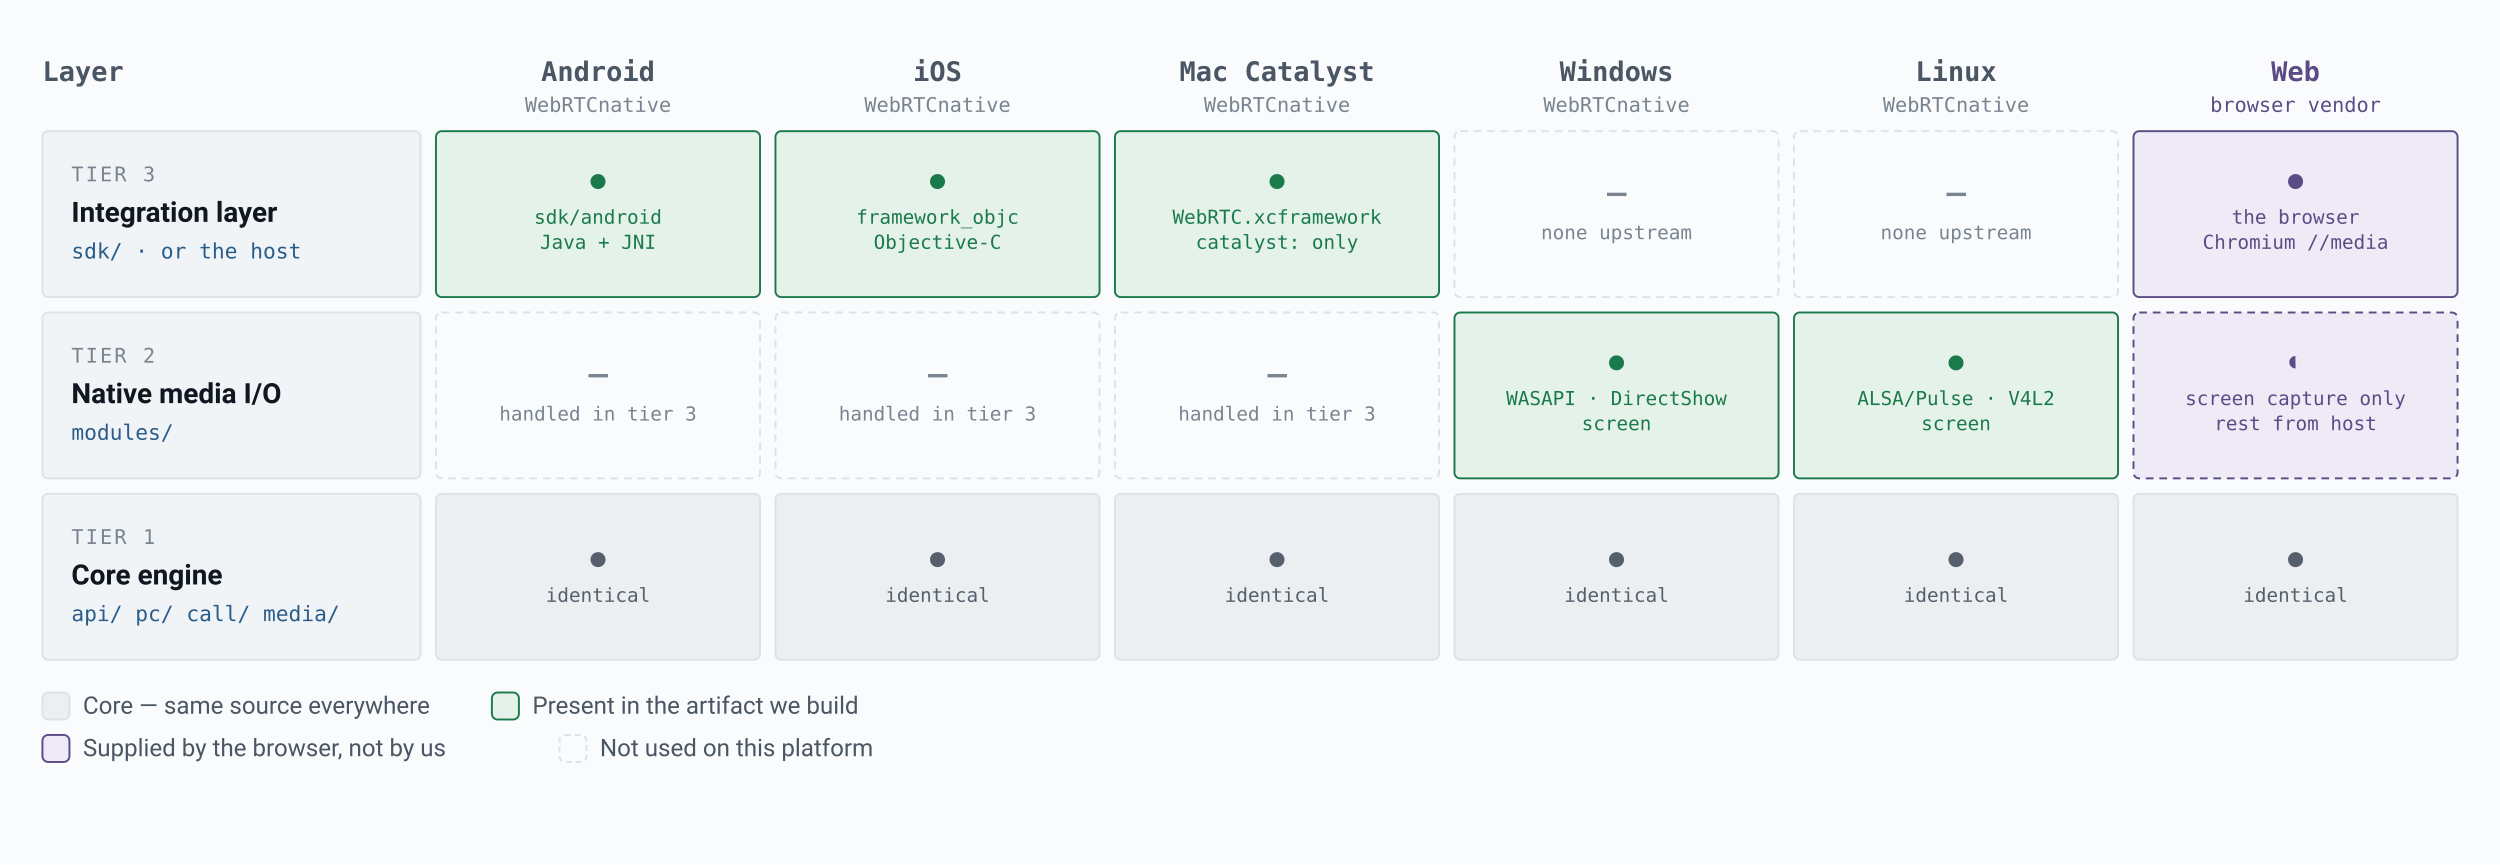
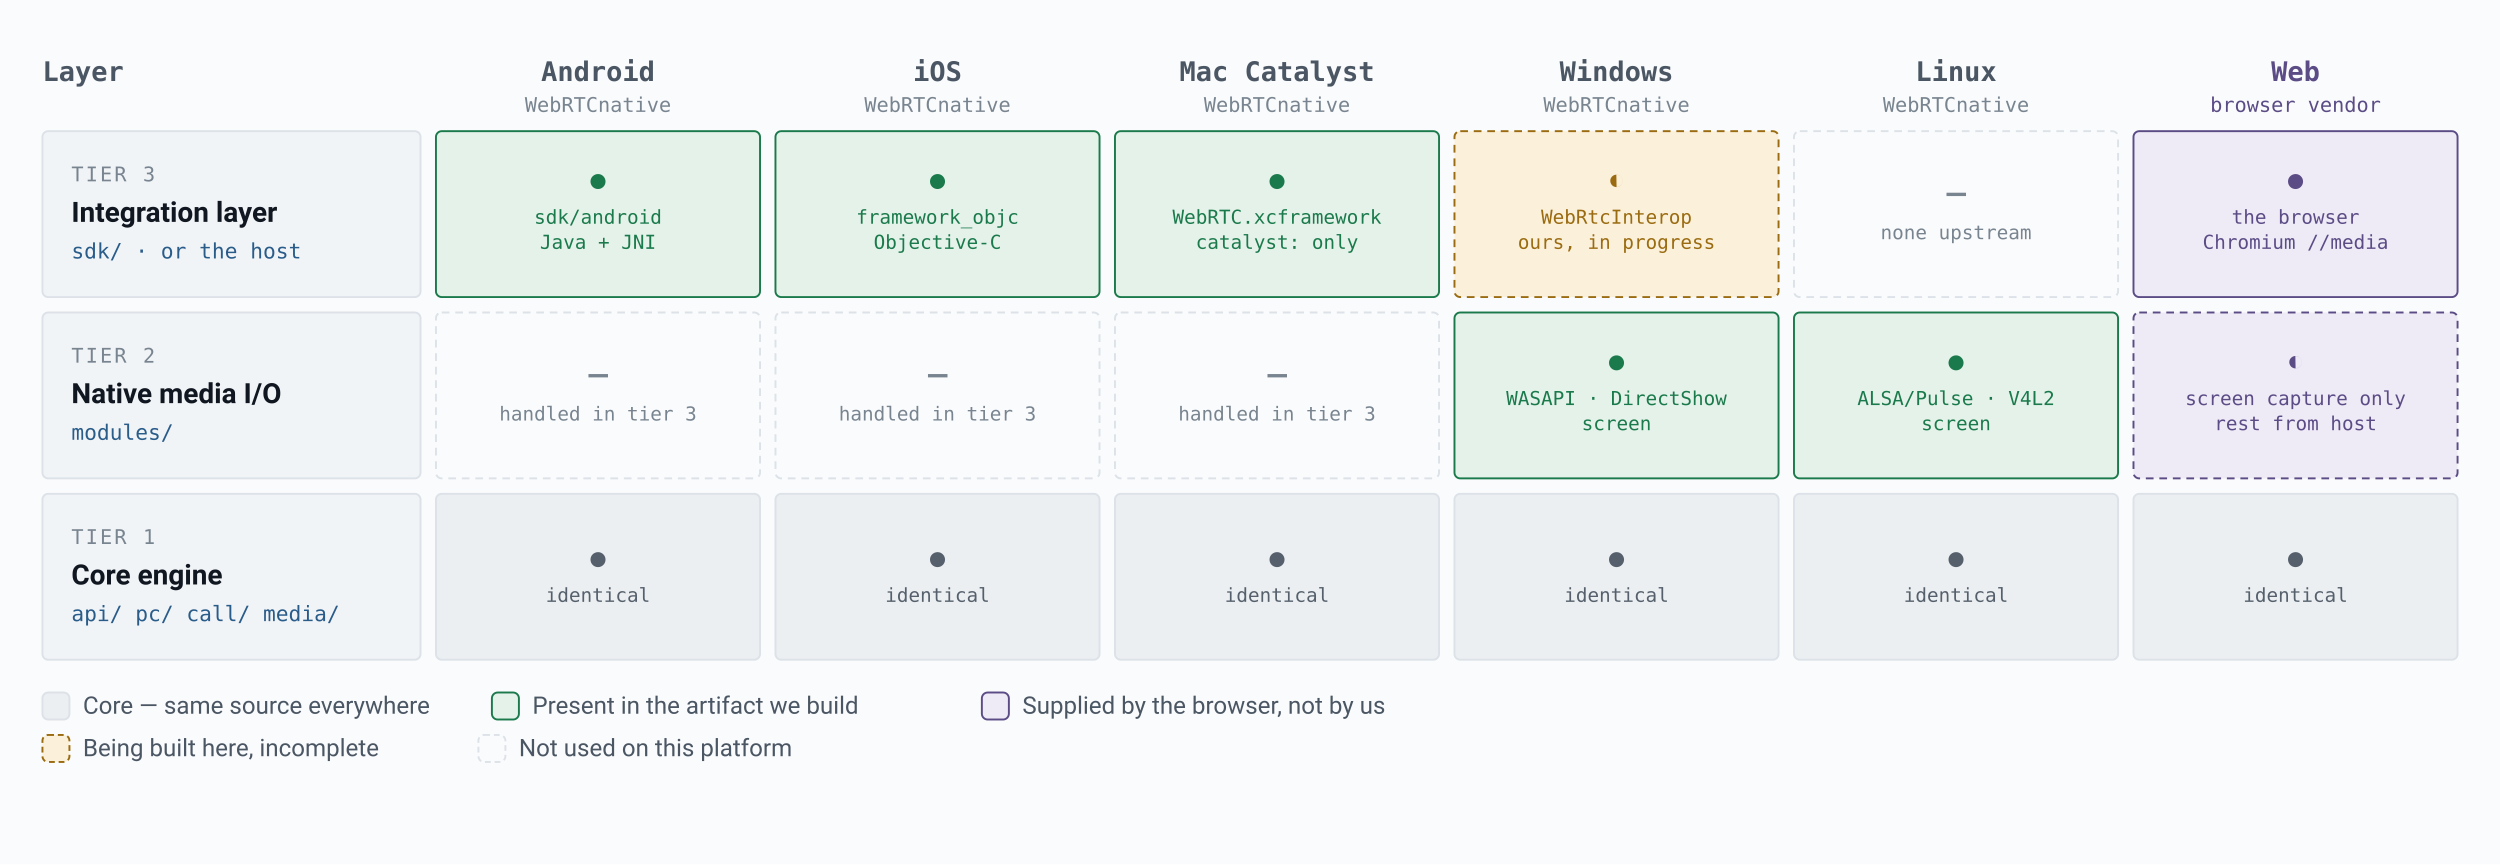
<svg xmlns="http://www.w3.org/2000/svg" width="1296" height="448" viewBox="0 0 1296 448" role="img" aria-label="Which WebRTC layers each platform receives">
  <rect width="1296" height="448" fill="#FAFBFC" />
  <text x="310.0" y="42" fill="#4A5663" font-family="ui-monospace,'Cascadia Code',Consolas,'DejaVu Sans Mono',monospace" font-size="14" font-weight="600" text-anchor="middle">Android</text>
  <text x="310.0" y="58" fill="#78848F" font-family="ui-monospace,'Cascadia Code',Consolas,'DejaVu Sans Mono',monospace" font-size="10.5" font-weight="400" text-anchor="middle">WebRTCnative</text>
  <text x="486.0" y="42" fill="#4A5663" font-family="ui-monospace,'Cascadia Code',Consolas,'DejaVu Sans Mono',monospace" font-size="14" font-weight="600" text-anchor="middle">iOS</text>
  <text x="486.0" y="58" fill="#78848F" font-family="ui-monospace,'Cascadia Code',Consolas,'DejaVu Sans Mono',monospace" font-size="10.5" font-weight="400" text-anchor="middle">WebRTCnative</text>
  <text x="662.0" y="42" fill="#4A5663" font-family="ui-monospace,'Cascadia Code',Consolas,'DejaVu Sans Mono',monospace" font-size="14" font-weight="600" text-anchor="middle">Mac Catalyst</text>
  <text x="662.0" y="58" fill="#78848F" font-family="ui-monospace,'Cascadia Code',Consolas,'DejaVu Sans Mono',monospace" font-size="10.5" font-weight="400" text-anchor="middle">WebRTCnative</text>
  <text x="838.0" y="42" fill="#4A5663" font-family="ui-monospace,'Cascadia Code',Consolas,'DejaVu Sans Mono',monospace" font-size="14" font-weight="600" text-anchor="middle">Windows</text>
  <text x="838.0" y="58" fill="#78848F" font-family="ui-monospace,'Cascadia Code',Consolas,'DejaVu Sans Mono',monospace" font-size="10.5" font-weight="400" text-anchor="middle">WebRTCnative</text>
  <text x="1014.0" y="42" fill="#4A5663" font-family="ui-monospace,'Cascadia Code',Consolas,'DejaVu Sans Mono',monospace" font-size="14" font-weight="600" text-anchor="middle">Linux</text>
  <text x="1014.0" y="58" fill="#78848F" font-family="ui-monospace,'Cascadia Code',Consolas,'DejaVu Sans Mono',monospace" font-size="10.5" font-weight="400" text-anchor="middle">WebRTCnative</text>
  <text x="1190.0" y="42" fill="#5B4C86" font-family="ui-monospace,'Cascadia Code',Consolas,'DejaVu Sans Mono',monospace" font-size="14" font-weight="600" text-anchor="middle">Web</text>
  <text x="1190.0" y="58" fill="#5B4C86" font-family="ui-monospace,'Cascadia Code',Consolas,'DejaVu Sans Mono',monospace" font-size="10.5" font-weight="400" text-anchor="middle">browser vendor</text>
  <text x="22" y="42" fill="#4A5663" font-family="ui-monospace,'Cascadia Code',Consolas,'DejaVu Sans Mono',monospace" font-size="14" font-weight="600" text-anchor="start">Layer</text>
  <rect x="22" y="68" width="196" height="86" rx="3" fill="#F1F4F7" stroke="#DCE2E8" />
  <text x="37" y="94" fill="#78848F" font-family="ui-monospace,'Cascadia Code',Consolas,'DejaVu Sans Mono',monospace" font-size="10.5" font-weight="400" text-anchor="start" letter-spacing="1.1">TIER 3</text>
  <text x="37" y="115" fill="#101720" font-family="system-ui,-apple-system,'Segoe UI',Roboto,Helvetica,Arial,sans-serif" font-size="14.5" font-weight="600" text-anchor="start">Integration layer</text>
  <text x="37" y="134" fill="#2A5C8A" font-family="ui-monospace,'Cascadia Code',Consolas,'DejaVu Sans Mono',monospace" font-size="11" font-weight="400" text-anchor="start">sdk/ · or the host</text>
  <rect x="226" y="68" width="168" height="86" rx="3" fill="#E4F2EA" stroke="#1B7A4B" />
  <text x="310.0" y="98" fill="#1B7A4B" font-family="system-ui,-apple-system,'Segoe UI',Roboto,Helvetica,Arial,sans-serif" font-size="15" font-weight="700" text-anchor="middle">●</text>
  <text x="310.0" y="116" fill="#1B7A4B" font-family="ui-monospace,'Cascadia Code',Consolas,'DejaVu Sans Mono',monospace" font-size="10" font-weight="400" text-anchor="middle">sdk/android</text>
  <text x="310.0" y="129" fill="#1B7A4B" font-family="ui-monospace,'Cascadia Code',Consolas,'DejaVu Sans Mono',monospace" font-size="10" font-weight="400" text-anchor="middle">Java + JNI</text>
  <rect x="402" y="68" width="168" height="86" rx="3" fill="#E4F2EA" stroke="#1B7A4B" />
  <text x="486.0" y="98" fill="#1B7A4B" font-family="system-ui,-apple-system,'Segoe UI',Roboto,Helvetica,Arial,sans-serif" font-size="15" font-weight="700" text-anchor="middle">●</text>
  <text x="486.0" y="116" fill="#1B7A4B" font-family="ui-monospace,'Cascadia Code',Consolas,'DejaVu Sans Mono',monospace" font-size="10" font-weight="400" text-anchor="middle">framework_objc</text>
  <text x="486.0" y="129" fill="#1B7A4B" font-family="ui-monospace,'Cascadia Code',Consolas,'DejaVu Sans Mono',monospace" font-size="10" font-weight="400" text-anchor="middle">Objective-C</text>
  <rect x="578" y="68" width="168" height="86" rx="3" fill="#E4F2EA" stroke="#1B7A4B" />
  <text x="662.0" y="98" fill="#1B7A4B" font-family="system-ui,-apple-system,'Segoe UI',Roboto,Helvetica,Arial,sans-serif" font-size="15" font-weight="700" text-anchor="middle">●</text>
  <text x="662.0" y="116" fill="#1B7A4B" font-family="ui-monospace,'Cascadia Code',Consolas,'DejaVu Sans Mono',monospace" font-size="10" font-weight="400" text-anchor="middle">WebRTC.xcframework</text>
  <text x="662.0" y="129" fill="#1B7A4B" font-family="ui-monospace,'Cascadia Code',Consolas,'DejaVu Sans Mono',monospace" font-size="10" font-weight="400" text-anchor="middle">catalyst: only</text>
-   <rect x="754" y="68" width="168" height="86" rx="3" fill="none" stroke="#DCE2E8" stroke-dasharray="4 3" />
-   <text x="838.0" y="106" fill="#78848F" font-family="system-ui,-apple-system,'Segoe UI',Roboto,Helvetica,Arial,sans-serif" font-size="15" font-weight="700" text-anchor="middle">—</text>
-   <text x="838.0" y="124" fill="#78848F" font-family="ui-monospace,'Cascadia Code',Consolas,'DejaVu Sans Mono',monospace" font-size="10" font-weight="400" text-anchor="middle">none upstream</text>
+   <rect x="754" y="68" width="168" height="86" rx="3" fill="#FBF0DA" stroke="#9A6B10" stroke-dasharray="4 3" />
+   <text x="838.0" y="98" fill="#9A6B10" font-family="system-ui,-apple-system,'Segoe UI',Roboto,Helvetica,Arial,sans-serif" font-size="15" font-weight="700" text-anchor="middle">◐</text>
+   <text x="838.0" y="116" fill="#9A6B10" font-family="ui-monospace,'Cascadia Code',Consolas,'DejaVu Sans Mono',monospace" font-size="10" font-weight="400" text-anchor="middle">WebRtcInterop</text>
+   <text x="838.0" y="129" fill="#9A6B10" font-family="ui-monospace,'Cascadia Code',Consolas,'DejaVu Sans Mono',monospace" font-size="10" font-weight="400" text-anchor="middle">ours, in progress</text>
  <rect x="930" y="68" width="168" height="86" rx="3" fill="none" stroke="#DCE2E8" stroke-dasharray="4 3" />
  <text x="1014.0" y="106" fill="#78848F" font-family="system-ui,-apple-system,'Segoe UI',Roboto,Helvetica,Arial,sans-serif" font-size="15" font-weight="700" text-anchor="middle">—</text>
  <text x="1014.0" y="124" fill="#78848F" font-family="ui-monospace,'Cascadia Code',Consolas,'DejaVu Sans Mono',monospace" font-size="10" font-weight="400" text-anchor="middle">none upstream</text>
  <rect x="1106" y="68" width="168" height="86" rx="3" fill="#EEEAF6" stroke="#5B4C86" />
  <text x="1190.0" y="98" fill="#5B4C86" font-family="system-ui,-apple-system,'Segoe UI',Roboto,Helvetica,Arial,sans-serif" font-size="15" font-weight="700" text-anchor="middle">●</text>
  <text x="1190.0" y="116" fill="#5B4C86" font-family="ui-monospace,'Cascadia Code',Consolas,'DejaVu Sans Mono',monospace" font-size="10" font-weight="400" text-anchor="middle">the browser</text>
  <text x="1190.0" y="129" fill="#5B4C86" font-family="ui-monospace,'Cascadia Code',Consolas,'DejaVu Sans Mono',monospace" font-size="10" font-weight="400" text-anchor="middle">Chromium //media</text>
  <rect x="22" y="162" width="196" height="86" rx="3" fill="#F1F4F7" stroke="#DCE2E8" />
  <text x="37" y="188" fill="#78848F" font-family="ui-monospace,'Cascadia Code',Consolas,'DejaVu Sans Mono',monospace" font-size="10.5" font-weight="400" text-anchor="start" letter-spacing="1.1">TIER 2</text>
  <text x="37" y="209" fill="#101720" font-family="system-ui,-apple-system,'Segoe UI',Roboto,Helvetica,Arial,sans-serif" font-size="14.5" font-weight="600" text-anchor="start">Native media I/O</text>
  <text x="37" y="228" fill="#2A5C8A" font-family="ui-monospace,'Cascadia Code',Consolas,'DejaVu Sans Mono',monospace" font-size="11" font-weight="400" text-anchor="start">modules/</text>
  <rect x="226" y="162" width="168" height="86" rx="3" fill="none" stroke="#DCE2E8" stroke-dasharray="4 3" />
  <text x="310.0" y="200" fill="#78848F" font-family="system-ui,-apple-system,'Segoe UI',Roboto,Helvetica,Arial,sans-serif" font-size="15" font-weight="700" text-anchor="middle">—</text>
  <text x="310.0" y="218" fill="#78848F" font-family="ui-monospace,'Cascadia Code',Consolas,'DejaVu Sans Mono',monospace" font-size="10" font-weight="400" text-anchor="middle">handled in tier 3</text>
  <rect x="402" y="162" width="168" height="86" rx="3" fill="none" stroke="#DCE2E8" stroke-dasharray="4 3" />
  <text x="486.0" y="200" fill="#78848F" font-family="system-ui,-apple-system,'Segoe UI',Roboto,Helvetica,Arial,sans-serif" font-size="15" font-weight="700" text-anchor="middle">—</text>
  <text x="486.0" y="218" fill="#78848F" font-family="ui-monospace,'Cascadia Code',Consolas,'DejaVu Sans Mono',monospace" font-size="10" font-weight="400" text-anchor="middle">handled in tier 3</text>
  <rect x="578" y="162" width="168" height="86" rx="3" fill="none" stroke="#DCE2E8" stroke-dasharray="4 3" />
  <text x="662.0" y="200" fill="#78848F" font-family="system-ui,-apple-system,'Segoe UI',Roboto,Helvetica,Arial,sans-serif" font-size="15" font-weight="700" text-anchor="middle">—</text>
  <text x="662.0" y="218" fill="#78848F" font-family="ui-monospace,'Cascadia Code',Consolas,'DejaVu Sans Mono',monospace" font-size="10" font-weight="400" text-anchor="middle">handled in tier 3</text>
  <rect x="754" y="162" width="168" height="86" rx="3" fill="#E4F2EA" stroke="#1B7A4B" />
  <text x="838.0" y="192" fill="#1B7A4B" font-family="system-ui,-apple-system,'Segoe UI',Roboto,Helvetica,Arial,sans-serif" font-size="15" font-weight="700" text-anchor="middle">●</text>
  <text x="838.0" y="210" fill="#1B7A4B" font-family="ui-monospace,'Cascadia Code',Consolas,'DejaVu Sans Mono',monospace" font-size="10" font-weight="400" text-anchor="middle">WASAPI · DirectShow</text>
  <text x="838.0" y="223" fill="#1B7A4B" font-family="ui-monospace,'Cascadia Code',Consolas,'DejaVu Sans Mono',monospace" font-size="10" font-weight="400" text-anchor="middle">screen</text>
  <rect x="930" y="162" width="168" height="86" rx="3" fill="#E4F2EA" stroke="#1B7A4B" />
  <text x="1014.0" y="192" fill="#1B7A4B" font-family="system-ui,-apple-system,'Segoe UI',Roboto,Helvetica,Arial,sans-serif" font-size="15" font-weight="700" text-anchor="middle">●</text>
  <text x="1014.0" y="210" fill="#1B7A4B" font-family="ui-monospace,'Cascadia Code',Consolas,'DejaVu Sans Mono',monospace" font-size="10" font-weight="400" text-anchor="middle">ALSA/Pulse · V4L2</text>
  <text x="1014.0" y="223" fill="#1B7A4B" font-family="ui-monospace,'Cascadia Code',Consolas,'DejaVu Sans Mono',monospace" font-size="10" font-weight="400" text-anchor="middle">screen</text>
  <rect x="1106" y="162" width="168" height="86" rx="3" fill="#EEEAF6" stroke="#5B4C86" stroke-dasharray="4 3" />
  <text x="1190.0" y="192" fill="#5B4C86" font-family="system-ui,-apple-system,'Segoe UI',Roboto,Helvetica,Arial,sans-serif" font-size="15" font-weight="700" text-anchor="middle">◐</text>
  <text x="1190.0" y="210" fill="#5B4C86" font-family="ui-monospace,'Cascadia Code',Consolas,'DejaVu Sans Mono',monospace" font-size="10" font-weight="400" text-anchor="middle">screen capture only</text>
  <text x="1190.0" y="223" fill="#5B4C86" font-family="ui-monospace,'Cascadia Code',Consolas,'DejaVu Sans Mono',monospace" font-size="10" font-weight="400" text-anchor="middle">rest from host</text>
  <rect x="22" y="256" width="196" height="86" rx="3" fill="#F1F4F7" stroke="#DCE2E8" />
  <text x="37" y="282" fill="#78848F" font-family="ui-monospace,'Cascadia Code',Consolas,'DejaVu Sans Mono',monospace" font-size="10.5" font-weight="400" text-anchor="start" letter-spacing="1.1">TIER 1</text>
  <text x="37" y="303" fill="#101720" font-family="system-ui,-apple-system,'Segoe UI',Roboto,Helvetica,Arial,sans-serif" font-size="14.5" font-weight="600" text-anchor="start">Core engine</text>
  <text x="37" y="322" fill="#2A5C8A" font-family="ui-monospace,'Cascadia Code',Consolas,'DejaVu Sans Mono',monospace" font-size="11" font-weight="400" text-anchor="start">api/ pc/ call/ media/</text>
  <rect x="226" y="256" width="168" height="86" rx="3" fill="#ECEFF2" stroke="#DCE2E8" />
  <text x="310.0" y="294" fill="#55606C" font-family="system-ui,-apple-system,'Segoe UI',Roboto,Helvetica,Arial,sans-serif" font-size="15" font-weight="700" text-anchor="middle">●</text>
  <text x="310.0" y="312" fill="#55606C" font-family="ui-monospace,'Cascadia Code',Consolas,'DejaVu Sans Mono',monospace" font-size="10" font-weight="400" text-anchor="middle">identical</text>
  <rect x="402" y="256" width="168" height="86" rx="3" fill="#ECEFF2" stroke="#DCE2E8" />
  <text x="486.0" y="294" fill="#55606C" font-family="system-ui,-apple-system,'Segoe UI',Roboto,Helvetica,Arial,sans-serif" font-size="15" font-weight="700" text-anchor="middle">●</text>
  <text x="486.0" y="312" fill="#55606C" font-family="ui-monospace,'Cascadia Code',Consolas,'DejaVu Sans Mono',monospace" font-size="10" font-weight="400" text-anchor="middle">identical</text>
  <rect x="578" y="256" width="168" height="86" rx="3" fill="#ECEFF2" stroke="#DCE2E8" />
  <text x="662.0" y="294" fill="#55606C" font-family="system-ui,-apple-system,'Segoe UI',Roboto,Helvetica,Arial,sans-serif" font-size="15" font-weight="700" text-anchor="middle">●</text>
  <text x="662.0" y="312" fill="#55606C" font-family="ui-monospace,'Cascadia Code',Consolas,'DejaVu Sans Mono',monospace" font-size="10" font-weight="400" text-anchor="middle">identical</text>
  <rect x="754" y="256" width="168" height="86" rx="3" fill="#ECEFF2" stroke="#DCE2E8" />
  <text x="838.0" y="294" fill="#55606C" font-family="system-ui,-apple-system,'Segoe UI',Roboto,Helvetica,Arial,sans-serif" font-size="15" font-weight="700" text-anchor="middle">●</text>
  <text x="838.0" y="312" fill="#55606C" font-family="ui-monospace,'Cascadia Code',Consolas,'DejaVu Sans Mono',monospace" font-size="10" font-weight="400" text-anchor="middle">identical</text>
  <rect x="930" y="256" width="168" height="86" rx="3" fill="#ECEFF2" stroke="#DCE2E8" />
  <text x="1014.0" y="294" fill="#55606C" font-family="system-ui,-apple-system,'Segoe UI',Roboto,Helvetica,Arial,sans-serif" font-size="15" font-weight="700" text-anchor="middle">●</text>
  <text x="1014.0" y="312" fill="#55606C" font-family="ui-monospace,'Cascadia Code',Consolas,'DejaVu Sans Mono',monospace" font-size="10" font-weight="400" text-anchor="middle">identical</text>
  <rect x="1106" y="256" width="168" height="86" rx="3" fill="#ECEFF2" stroke="#DCE2E8" />
  <text x="1190.0" y="294" fill="#55606C" font-family="system-ui,-apple-system,'Segoe UI',Roboto,Helvetica,Arial,sans-serif" font-size="15" font-weight="700" text-anchor="middle">●</text>
  <text x="1190.0" y="312" fill="#55606C" font-family="ui-monospace,'Cascadia Code',Consolas,'DejaVu Sans Mono',monospace" font-size="10" font-weight="400" text-anchor="middle">identical</text>
  <rect x="22" y="359" width="14" height="14" rx="3" fill="#ECEFF2" stroke="#DCE2E8" />
  <text x="43" y="370" fill="#4A5663" font-family="system-ui,-apple-system,'Segoe UI',Roboto,Helvetica,Arial,sans-serif" font-size="12.5" font-weight="400" text-anchor="start">Core — same source everywhere</text>
  <rect x="255.0" y="359" width="14" height="14" rx="3" fill="#E4F2EA" stroke="#1B7A4B" />
  <text x="276.0" y="370" fill="#4A5663" font-family="system-ui,-apple-system,'Segoe UI',Roboto,Helvetica,Arial,sans-serif" font-size="12.5" font-weight="400" text-anchor="start">Present in the artifact we build</text>
-   <rect x="22" y="381" width="14" height="14" rx="3" fill="#EEEAF6" stroke="#5B4C86" />
-   <text x="43" y="392" fill="#4A5663" font-family="system-ui,-apple-system,'Segoe UI',Roboto,Helvetica,Arial,sans-serif" font-size="12.5" font-weight="400" text-anchor="start">Supplied by the browser, not by us</text>
-   <rect x="290.0" y="381" width="14" height="14" rx="3" fill="none" stroke="#DCE2E8" stroke-dasharray="3 2" />
-   <text x="311.0" y="392" fill="#4A5663" font-family="system-ui,-apple-system,'Segoe UI',Roboto,Helvetica,Arial,sans-serif" font-size="12.5" font-weight="400" text-anchor="start">Not used on this platform</text>
+   <rect x="509.0" y="359" width="14" height="14" rx="3" fill="#EEEAF6" stroke="#5B4C86" />
+   <text x="530.0" y="370" fill="#4A5663" font-family="system-ui,-apple-system,'Segoe UI',Roboto,Helvetica,Arial,sans-serif" font-size="12.5" font-weight="400" text-anchor="start">Supplied by the browser, not by us</text>
+   <rect x="22" y="381" width="14" height="14" rx="3" fill="#FBF0DA" stroke="#9A6B10" stroke-dasharray="3 2" />
+   <text x="43" y="392" fill="#4A5663" font-family="system-ui,-apple-system,'Segoe UI',Roboto,Helvetica,Arial,sans-serif" font-size="12.5" font-weight="400" text-anchor="start">Being built here, incomplete</text>
+   <rect x="248.0" y="381" width="14" height="14" rx="3" fill="none" stroke="#DCE2E8" stroke-dasharray="3 2" />
+   <text x="269.0" y="392" fill="#4A5663" font-family="system-ui,-apple-system,'Segoe UI',Roboto,Helvetica,Arial,sans-serif" font-size="12.5" font-weight="400" text-anchor="start">Not used on this platform</text>
</svg>
